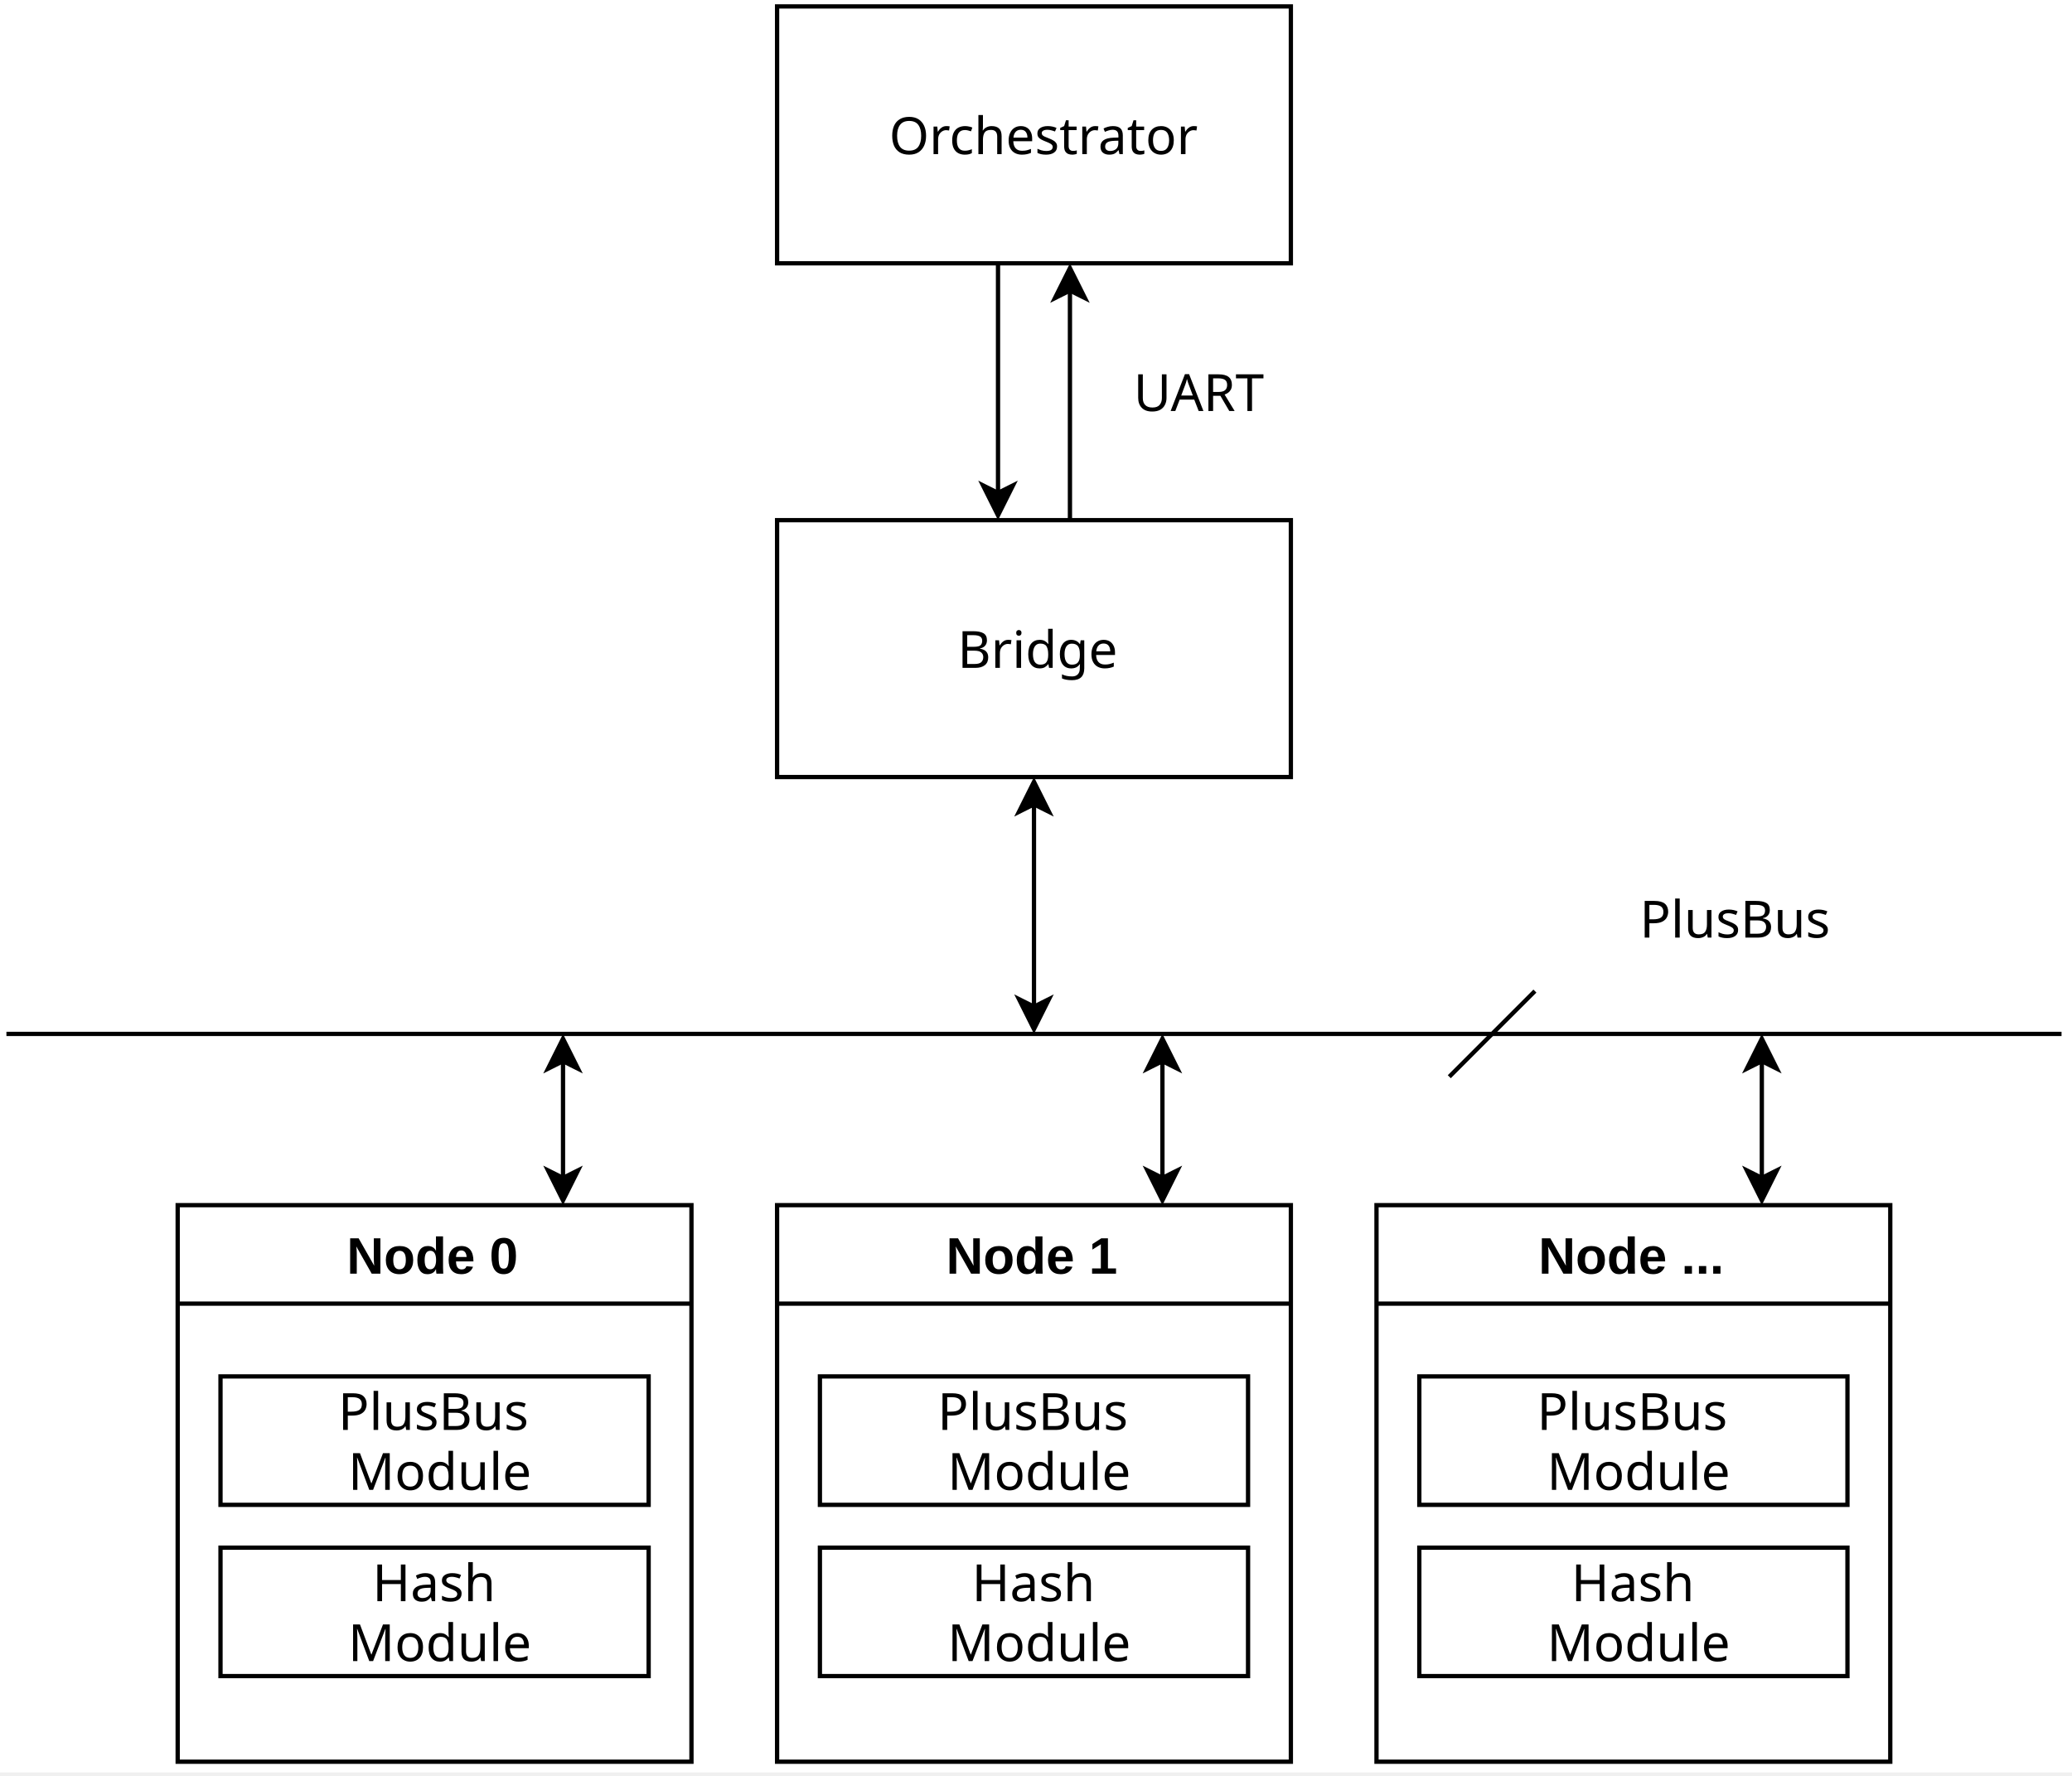
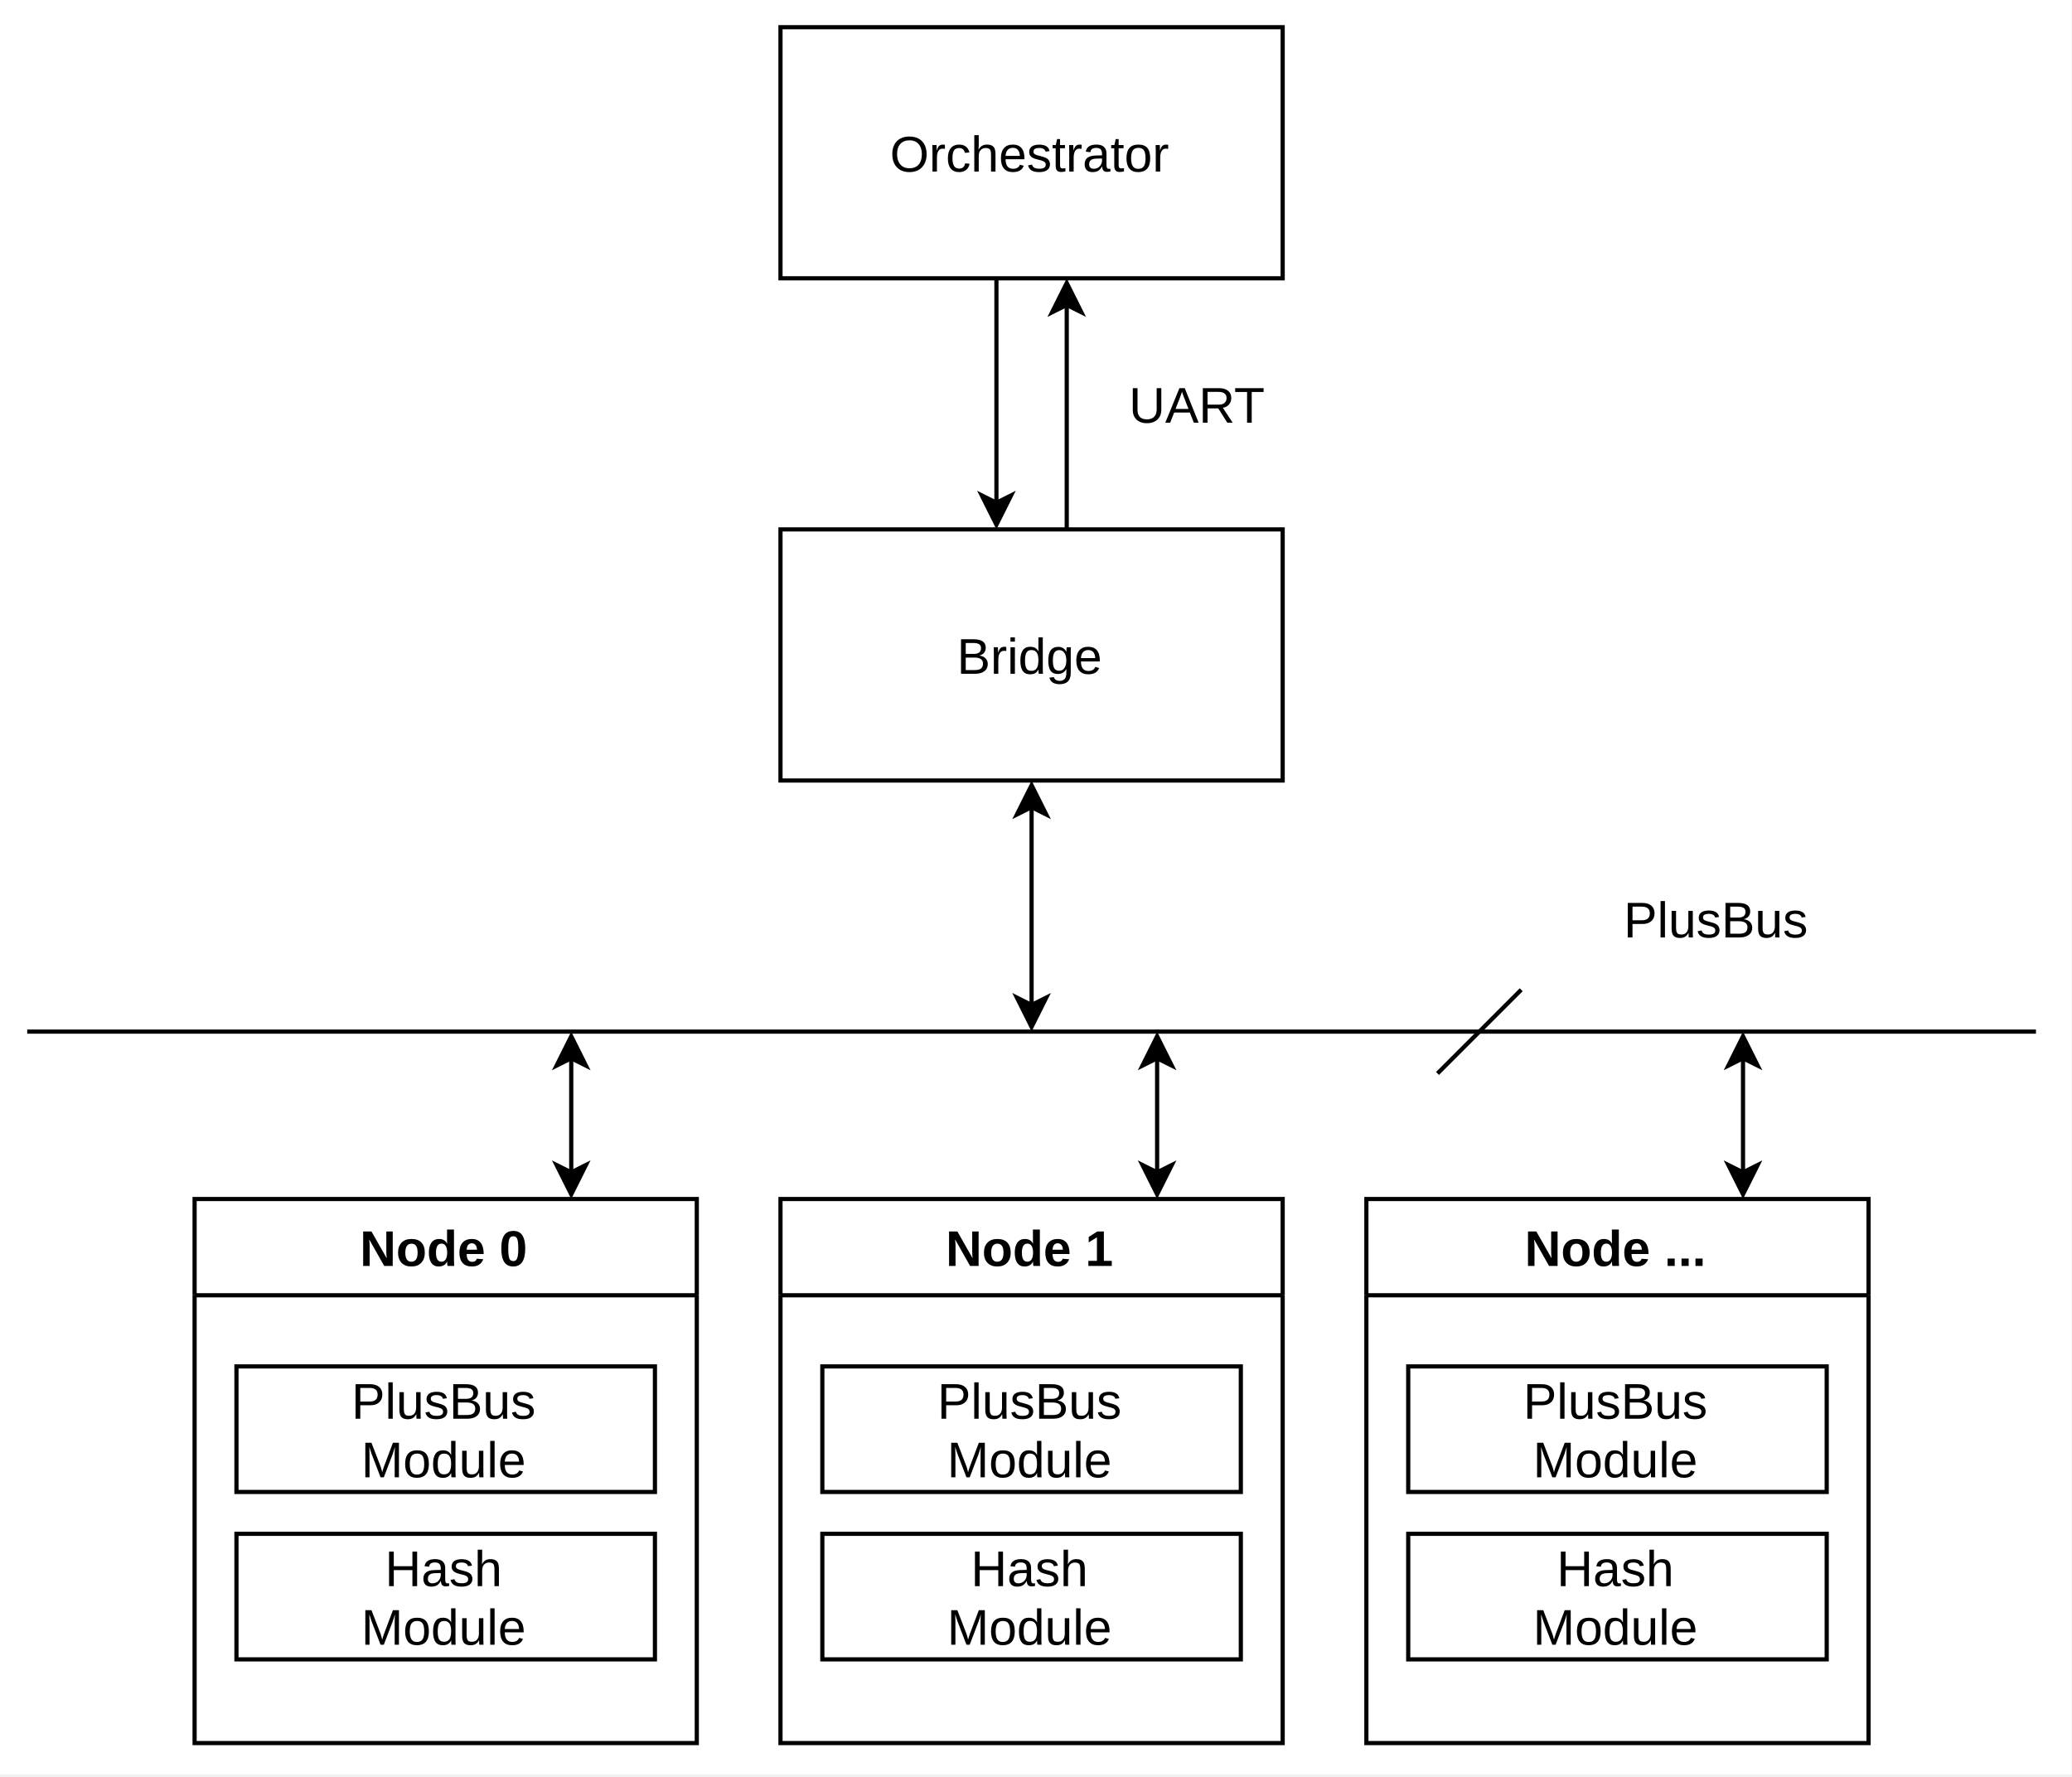
- <svg xmlns="http://www.w3.org/2000/svg" version="1.1" id="svg2" width="465.28" height="398.72" viewBox="0 0 465.28 398.72">
+ <svg xmlns="http://www.w3.org/2000/svg" version="1.1" id="svg2" width="469.44" height="402.56" viewBox="0 0 469.44 402.56">
  <defs id="defs6">
    <clipPath clipPathUnits="userSpaceOnUse" id="clipPath16">
-       <path d="M 0,0 H 1454.167 V 1243.853 H 0 Z" clip-rule="evenodd" id="path14" />
+       <path d="M 0,0 H 1466.667 V 1256.296 H 0 Z" clip-rule="evenodd" id="path14" />
    </clipPath>
    <clipPath clipPathUnits="userSpaceOnUse" id="clipPath28">
-       <path d="M 0,0 H 1454.167 V 1240.849 H 0 Z" clip-rule="evenodd" id="path26" />
+       <path d="M 0,0 H 1466.667 V 1256.296 H 0 Z" clip-rule="evenodd" id="path26" />
    </clipPath>
  </defs>
-   <g id="g8" transform="matrix(0.32,0,0,0.32,0,6.634667e-6)">
+   <g id="g8" transform="matrix(0.32,0,0,0.32,0,6.730666e-6)">
    <g id="g10">
      <g id="g12" clip-path="url(#clipPath16)">
-         <g id="g18" transform="scale(3.004476)">
-           <path d="M 0,0 H 484 V 414 H 0 Z" style="fill:#ffffff;fill-opacity:1;fill-rule:nonzero;stroke:none" id="path20" />
+         <g id="g18" transform="scale(2.962963)">
+           <path d="M 0,0 H 495 V 424 H 0 Z" style="fill:#ffffff;fill-opacity:1;fill-rule:nonzero;stroke:none" id="path20" />
        </g>
      </g>
    </g>
    <g id="g22">
      <g id="g24" clip-path="url(#clipPath28)">
-         <g id="g30" transform="matrix(3.004476,0,0,3.004476,1.502238,1.502238)">
-           <path d="M 181,1 H 301 V 61 H 181 Z" style="fill:#ffffff;fill-opacity:1;fill-rule:nonzero;stroke:none" id="path32" />
-           <path d="M 181,1 H 301 V 61 H 181 Z" style="fill:none;stroke:#000000;stroke-width:1;stroke-linecap:butt;stroke-linejoin:miter;stroke-miterlimit:10;stroke-dasharray:none;stroke-opacity:1" id="path34" />
+         <g id="g30" transform="matrix(2.962963,0,0,2.962963,1.481481,1.481481)">
+           <path d="M 186,6 H 306 V 66 H 186 Z" style="fill:#ffffff;fill-opacity:1;fill-rule:nonzero;stroke:none" id="path32" />
+           <path d="M 186,6 H 306 V 66 H 186 Z" style="fill:none;stroke:#000000;stroke-width:1;stroke-linecap:butt;stroke-linejoin:miter;stroke-miterlimit:10;stroke-dasharray:none;stroke-opacity:1" id="path34" />
        </g>
-         <g id="g36" transform="scale(3.004476)">
-           <text xml:space="preserve" transform="translate(207.6562,36)" style="font-variant:normal;font-weight:normal;font-size:12px;font-family:ArialMT;-inkscape-font-specification:ArialMT;writing-mode:lr-tb;fill:#000000;fill-opacity:1;fill-rule:nonzero;stroke:none" id="text40">
+         <g id="g36" transform="scale(2.962963)">
+           <text xml:space="preserve" transform="translate(212.6562,41)" style="font-variant:normal;font-weight:normal;font-size:12px;font-family:'Liberation Sans';-inkscape-font-specification:LiberationSans;writing-mode:lr-tb;fill:#000000;fill-opacity:1;fill-rule:nonzero;stroke:none" id="text40">
            <tspan x="0 9.334 13.33 19.33 26.004 32.678 38.678 42.012 46.008 52.682 56.016 62.689" y="0" id="tspan38">Orchestrator</tspan>
          </text>
        </g>
-         <g id="g42" transform="matrix(3.004476,0,0,3.004476,1.502238,1.502238)">
-           <path d="m 181,121 h 120 v 60 H 181 Z" style="fill:#ffffff;fill-opacity:1;fill-rule:nonzero;stroke:none" id="path44" />
-           <path d="m 181,121 h 120 v 60 H 181 Z" style="fill:none;stroke:#000000;stroke-width:1;stroke-linecap:butt;stroke-linejoin:miter;stroke-miterlimit:10;stroke-dasharray:none;stroke-opacity:1" id="path46" />
+         <g id="g42" transform="matrix(2.962963,0,0,2.962963,1.481481,1.481481)">
+           <path d="m 186,126 h 120 v 60 H 186 Z" style="fill:#ffffff;fill-opacity:1;fill-rule:nonzero;stroke:none" id="path44" />
+           <path d="m 186,126 h 120 v 60 H 186 Z" style="fill:none;stroke:#000000;stroke-width:1;stroke-linecap:butt;stroke-linejoin:miter;stroke-miterlimit:10;stroke-dasharray:none;stroke-opacity:1" id="path46" />
        </g>
-         <g id="g48" transform="scale(3.004476)">
-           <text xml:space="preserve" transform="translate(223.6562,156)" style="font-variant:normal;font-weight:normal;font-size:12px;font-family:ArialMT;-inkscape-font-specification:ArialMT;writing-mode:lr-tb;fill:#000000;fill-opacity:1;fill-rule:nonzero;stroke:none" id="text52">
+         <g id="g48" transform="scale(2.962963)">
+           <text xml:space="preserve" transform="translate(228.6562,161)" style="font-variant:normal;font-weight:normal;font-size:12px;font-family:'Liberation Sans';-inkscape-font-specification:LiberationSans;writing-mode:lr-tb;fill:#000000;fill-opacity:1;fill-rule:nonzero;stroke:none" id="text52">
            <tspan x="0 8.004 12 14.666 21.34 28.014" y="0" id="tspan50">Bridge</tspan>
          </text>
        </g>
-         <g id="g54" transform="matrix(3.004476,0,0,3.004476,1.502238,1.502238)">
-           <path d="m 232.6,61 v 53.63" style="fill:none;stroke:#000000;stroke-width:1;stroke-linecap:butt;stroke-linejoin:miter;stroke-miterlimit:10;stroke-dasharray:none;stroke-opacity:1" id="path56" />
-           <path d="m 232.6,119.88 -3.5,-7 3.5,1.75 3.5,-1.75 z" style="fill:#000000;fill-opacity:1;fill-rule:nonzero;stroke:none" id="path58" />
-           <path d="m 232.6,119.88 -3.5,-7 3.5,1.75 3.5,-1.75 z" style="fill:none;stroke:#000000;stroke-width:1;stroke-linecap:butt;stroke-linejoin:miter;stroke-miterlimit:10;stroke-dasharray:none;stroke-opacity:1" id="path60" />
-           <path d="M 249.4,121 V 67.37" style="fill:none;stroke:#000000;stroke-width:1;stroke-linecap:butt;stroke-linejoin:miter;stroke-miterlimit:10;stroke-dasharray:none;stroke-opacity:1" id="path62" />
-           <path d="m 249.4,62.12 3.5,7 -3.5,-1.75 -3.5,1.75 z" style="fill:#000000;fill-opacity:1;fill-rule:nonzero;stroke:none" id="path64" />
-           <path d="m 249.4,62.12 3.5,7 -3.5,-1.75 -3.5,1.75 z" style="fill:none;stroke:#000000;stroke-width:1;stroke-linecap:butt;stroke-linejoin:miter;stroke-miterlimit:10;stroke-dasharray:none;stroke-opacity:1" id="path66" />
+         <g id="g54" transform="matrix(2.962963,0,0,2.962963,1.481481,1.481481)">
+           <path d="m 237.6,66 v 53.63" style="fill:none;stroke:#000000;stroke-width:1;stroke-linecap:butt;stroke-linejoin:miter;stroke-miterlimit:10;stroke-dasharray:none;stroke-opacity:1" id="path56" />
+           <path d="m 237.6,124.88 -3.5,-7 3.5,1.75 3.5,-1.75 z" style="fill:#000000;fill-opacity:1;fill-rule:nonzero;stroke:none" id="path58" />
+           <path d="m 237.6,124.88 -3.5,-7 3.5,1.75 3.5,-1.75 z" style="fill:none;stroke:#000000;stroke-width:1;stroke-linecap:butt;stroke-linejoin:miter;stroke-miterlimit:10;stroke-dasharray:none;stroke-opacity:1" id="path60" />
+           <path d="M 254.4,126 V 72.37" style="fill:none;stroke:#000000;stroke-width:1;stroke-linecap:butt;stroke-linejoin:miter;stroke-miterlimit:10;stroke-dasharray:none;stroke-opacity:1" id="path62" />
+           <path d="m 254.4,67.12 3.5,7 -3.5,-1.75 -3.5,1.75 z" style="fill:#000000;fill-opacity:1;fill-rule:nonzero;stroke:none" id="path64" />
+           <path d="m 254.4,67.12 3.5,7 -3.5,-1.75 -3.5,1.75 z" style="fill:none;stroke:#000000;stroke-width:1;stroke-linecap:butt;stroke-linejoin:miter;stroke-miterlimit:10;stroke-dasharray:none;stroke-opacity:1" id="path66" />
        </g>
-         <g id="g68" transform="scale(3.004476)">
-           <text xml:space="preserve" transform="translate(264.7656,96)" style="font-variant:normal;font-weight:normal;font-size:12px;font-family:ArialMT;-inkscape-font-specification:ArialMT;writing-mode:lr-tb;fill:#000000;fill-opacity:1;fill-rule:nonzero;stroke:none" id="text72">
+         <g id="g68" transform="scale(2.962963)">
+           <text xml:space="preserve" transform="translate(269.7656,101)" style="font-variant:normal;font-weight:normal;font-size:12px;font-family:'Liberation Sans';-inkscape-font-specification:LiberationSans;writing-mode:lr-tb;fill:#000000;fill-opacity:1;fill-rule:nonzero;stroke:none" id="text72">
            <tspan x="0 8.666 16.67 25.119" y="0" id="tspan70">UART</tspan>
          </text>
        </g>
-         <g id="g74" transform="matrix(3.004476,0,0,3.004476,1.502238,1.502238)">
-           <path d="M 1,241 H 481" style="fill:none;stroke:#000000;stroke-width:1;stroke-linecap:butt;stroke-linejoin:miter;stroke-miterlimit:10;stroke-dasharray:none;stroke-opacity:1" id="path76" />
-           <path d="M 241,234.63 V 187.37" style="fill:none;stroke:#000000;stroke-width:1;stroke-linecap:butt;stroke-linejoin:miter;stroke-miterlimit:10;stroke-dasharray:none;stroke-opacity:1" id="path78" />
-           <path d="m 241,239.88 -3.5,-7 3.5,1.75 3.5,-1.75 z" style="fill:#000000;fill-opacity:1;fill-rule:nonzero;stroke:none" id="path80" />
-           <path d="m 241,239.88 -3.5,-7 3.5,1.75 3.5,-1.75 z" style="fill:none;stroke:#000000;stroke-width:1;stroke-linecap:butt;stroke-linejoin:miter;stroke-miterlimit:10;stroke-dasharray:none;stroke-opacity:1" id="path82" />
-           <path d="m 241,182.12 3.5,7 -3.5,-1.75 -3.5,1.75 z" style="fill:#000000;fill-opacity:1;fill-rule:nonzero;stroke:none" id="path84" />
-           <path d="m 241,182.12 3.5,7 -3.5,-1.75 -3.5,1.75 z" style="fill:none;stroke:#000000;stroke-width:1;stroke-linecap:butt;stroke-linejoin:miter;stroke-miterlimit:10;stroke-dasharray:none;stroke-opacity:1" id="path86" />
+         <g id="g74" transform="matrix(2.962963,0,0,2.962963,1.481481,1.481481)">
+           <path d="M 6,246 H 486" style="fill:none;stroke:#000000;stroke-width:1;stroke-linecap:butt;stroke-linejoin:miter;stroke-miterlimit:10;stroke-dasharray:none;stroke-opacity:1" id="path76" />
+           <path d="M 246,239.63 V 192.37" style="fill:none;stroke:#000000;stroke-width:1;stroke-linecap:butt;stroke-linejoin:miter;stroke-miterlimit:10;stroke-dasharray:none;stroke-opacity:1" id="path78" />
+           <path d="m 246,244.88 -3.5,-7 3.5,1.75 3.5,-1.75 z" style="fill:#000000;fill-opacity:1;fill-rule:nonzero;stroke:none" id="path80" />
+           <path d="m 246,244.88 -3.5,-7 3.5,1.75 3.5,-1.75 z" style="fill:none;stroke:#000000;stroke-width:1;stroke-linecap:butt;stroke-linejoin:miter;stroke-miterlimit:10;stroke-dasharray:none;stroke-opacity:1" id="path82" />
+           <path d="m 246,187.12 3.5,7 -3.5,-1.75 -3.5,1.75 z" style="fill:#000000;fill-opacity:1;fill-rule:nonzero;stroke:none" id="path84" />
+           <path d="m 246,187.12 3.5,7 -3.5,-1.75 -3.5,1.75 z" style="fill:none;stroke:#000000;stroke-width:1;stroke-linecap:butt;stroke-linejoin:miter;stroke-miterlimit:10;stroke-dasharray:none;stroke-opacity:1" id="path86" />
        </g>
-         <g id="g88" transform="scale(3.004476)">
-           <text xml:space="preserve" transform="translate(382.9844,219)" style="font-variant:normal;font-weight:normal;font-size:12px;font-family:ArialMT;-inkscape-font-specification:ArialMT;writing-mode:lr-tb;fill:#000000;fill-opacity:1;fill-rule:nonzero;stroke:none" id="text92">
+         <g id="g88" transform="scale(2.962963)">
+           <text xml:space="preserve" transform="translate(387.9844,224)" style="font-variant:normal;font-weight:normal;font-size:12px;font-family:'Liberation Sans';-inkscape-font-specification:LiberationSans;writing-mode:lr-tb;fill:#000000;fill-opacity:1;fill-rule:nonzero;stroke:none" id="text92">
            <tspan x="0 8.004 10.67 17.344 23.344 31.348 38.021" y="0" id="tspan90">PlusBus</tspan>
          </text>
        </g>
-         <g id="g94" transform="matrix(3.004476,0,0,3.004476,1.502238,1.502238)">
-           <path d="m 338,251 20,-20" style="fill:none;stroke:#000000;stroke-width:1;stroke-linecap:butt;stroke-linejoin:miter;stroke-miterlimit:10;stroke-dasharray:none;stroke-opacity:1" id="path96" />
-           <path d="m 41,304 v -23 h 120 v 23" style="fill:#ffffff;fill-opacity:1;fill-rule:nonzero;stroke:none" id="path98" />
-           <path d="m 41,304 v -23 h 120 v 23" style="fill:none;stroke:#000000;stroke-width:1;stroke-linecap:butt;stroke-linejoin:miter;stroke-miterlimit:10;stroke-dasharray:none;stroke-opacity:1" id="path100" />
-           <path d="M 41,304 V 411 H 161 V 304" style="fill:none;stroke:#000000;stroke-width:1;stroke-linecap:butt;stroke-linejoin:miter;stroke-miterlimit:10;stroke-dasharray:none;stroke-opacity:1" id="path102" />
-           <path d="M 41,304 H 161" style="fill:none;stroke:#000000;stroke-width:1;stroke-linecap:butt;stroke-linejoin:miter;stroke-miterlimit:10;stroke-dasharray:none;stroke-opacity:1" id="path104" />
+         <g id="g94" transform="matrix(2.962963,0,0,2.962963,1.481481,1.481481)">
+           <path d="m 343,256 20,-20" style="fill:none;stroke:#000000;stroke-width:1;stroke-linecap:butt;stroke-linejoin:miter;stroke-miterlimit:10;stroke-dasharray:none;stroke-opacity:1" id="path96" />
+           <path d="m 46,309 v -23 h 120 v 23" style="fill:#ffffff;fill-opacity:1;fill-rule:nonzero;stroke:none" id="path98" />
+           <path d="m 46,309 v -23 h 120 v 23" style="fill:none;stroke:#000000;stroke-width:1;stroke-linecap:butt;stroke-linejoin:miter;stroke-miterlimit:10;stroke-dasharray:none;stroke-opacity:1" id="path100" />
+           <path d="M 46,309 V 416 H 166 V 309" style="fill:none;stroke:#000000;stroke-width:1;stroke-linecap:butt;stroke-linejoin:miter;stroke-miterlimit:10;stroke-dasharray:none;stroke-opacity:1" id="path102" />
+           <path d="M 46,309 H 166" style="fill:none;stroke:#000000;stroke-width:1;stroke-linecap:butt;stroke-linejoin:miter;stroke-miterlimit:10;stroke-dasharray:none;stroke-opacity:1" id="path104" />
        </g>
-         <g id="g106" transform="scale(3.004476)">
-           <text xml:space="preserve" transform="translate(80.98438,297.5)" style="font-variant:normal;font-weight:bold;font-size:12px;font-family:Arial;-inkscape-font-specification:Arial-BoldMT;writing-mode:lr-tb;fill:#000000;fill-opacity:1;fill-rule:nonzero;stroke:none" id="text110">
+         <g id="g106" transform="scale(2.962963)">
+           <text xml:space="preserve" transform="translate(85.98438,302.5)" style="font-variant:normal;font-weight:bold;font-size:12px;font-family:'Liberation Sans';-inkscape-font-specification:LiberationSans-Bold;writing-mode:lr-tb;fill:#000000;fill-opacity:1;fill-rule:nonzero;stroke:none" id="text110">
            <tspan x="0 8.666 15.996 23.326 30 33.334" y="0" id="tspan108">Node 0</tspan>
          </text>
        </g>
-         <g id="g112" transform="matrix(3.004476,0,0,3.004476,1.502238,1.502238)">
-           <path d="m 51,321 h 100 v 30 H 51 Z" style="fill:#ffffff;fill-opacity:1;fill-rule:nonzero;stroke:none" id="path114" />
-           <path d="m 51,321 h 100 v 30 H 51 Z" style="fill:none;stroke:#000000;stroke-width:1;stroke-linecap:butt;stroke-linejoin:miter;stroke-miterlimit:10;stroke-dasharray:none;stroke-opacity:1" id="path116" />
+         <g id="g112" transform="matrix(2.962963,0,0,2.962963,1.481481,1.481481)">
+           <path d="m 56,326 h 100 v 30 H 56 Z" style="fill:#ffffff;fill-opacity:1;fill-rule:nonzero;stroke:none" id="path114" />
+           <path d="m 56,326 h 100 v 30 H 56 Z" style="fill:none;stroke:#000000;stroke-width:1;stroke-linecap:butt;stroke-linejoin:miter;stroke-miterlimit:10;stroke-dasharray:none;stroke-opacity:1" id="path116" />
        </g>
-         <g id="g118" transform="scale(3.004476)">
-           <text xml:space="preserve" transform="translate(78.98438,334)" style="font-variant:normal;font-weight:normal;font-size:12px;font-family:ArialMT;-inkscape-font-specification:ArialMT;writing-mode:lr-tb;fill:#000000;fill-opacity:1;fill-rule:nonzero;stroke:none" id="text122">
+         <g id="g118" transform="scale(2.962963)">
+           <text xml:space="preserve" transform="translate(83.98438,339)" style="font-variant:normal;font-weight:normal;font-size:12px;font-family:'Liberation Sans';-inkscape-font-specification:LiberationSans;writing-mode:lr-tb;fill:#000000;fill-opacity:1;fill-rule:nonzero;stroke:none" id="text122">
            <tspan x="0 8.004 10.67 17.344 23.344 31.348 38.021" y="0" id="tspan120">PlusBus</tspan>
          </text>
-           <text xml:space="preserve" transform="translate(81.3125,348)" style="font-variant:normal;font-weight:normal;font-size:12px;font-family:ArialMT;-inkscape-font-specification:ArialMT;writing-mode:lr-tb;fill:#000000;fill-opacity:1;fill-rule:nonzero;stroke:none" id="text126">
+           <text xml:space="preserve" transform="translate(86.3125,353)" style="font-variant:normal;font-weight:normal;font-size:12px;font-family:'Liberation Sans';-inkscape-font-specification:LiberationSans;writing-mode:lr-tb;fill:#000000;fill-opacity:1;fill-rule:nonzero;stroke:none" id="text126">
            <tspan x="0 9.996 16.67 23.344 30.018 32.684" y="0" id="tspan124">Module</tspan>
          </text>
        </g>
-         <g id="g128" transform="matrix(3.004476,0,0,3.004476,1.502238,1.502238)">
-           <path d="m 51,361 h 100 v 30 H 51 Z" style="fill:#ffffff;fill-opacity:1;fill-rule:nonzero;stroke:none" id="path130" />
-           <path d="m 51,361 h 100 v 30 H 51 Z" style="fill:none;stroke:#000000;stroke-width:1;stroke-linecap:butt;stroke-linejoin:miter;stroke-miterlimit:10;stroke-dasharray:none;stroke-opacity:1" id="path132" />
+         <g id="g128" transform="matrix(2.962963,0,0,2.962963,1.481481,1.481481)">
+           <path d="m 56,366 h 100 v 30 H 56 Z" style="fill:#ffffff;fill-opacity:1;fill-rule:nonzero;stroke:none" id="path130" />
+           <path d="m 56,366 h 100 v 30 H 56 Z" style="fill:none;stroke:#000000;stroke-width:1;stroke-linecap:butt;stroke-linejoin:miter;stroke-miterlimit:10;stroke-dasharray:none;stroke-opacity:1" id="path132" />
        </g>
-         <g id="g134" transform="scale(3.004476)">
-           <text xml:space="preserve" transform="translate(86.98438,374)" style="font-variant:normal;font-weight:normal;font-size:12px;font-family:ArialMT;-inkscape-font-specification:ArialMT;writing-mode:lr-tb;fill:#000000;fill-opacity:1;fill-rule:nonzero;stroke:none" id="text138">
+         <g id="g134" transform="scale(2.962963)">
+           <text xml:space="preserve" transform="translate(91.98438,379)" style="font-variant:normal;font-weight:normal;font-size:12px;font-family:'Liberation Sans';-inkscape-font-specification:LiberationSans;writing-mode:lr-tb;fill:#000000;fill-opacity:1;fill-rule:nonzero;stroke:none" id="text138">
            <tspan x="0 8.666 15.34 21.34" y="0" id="tspan136">Hash</tspan>
          </text>
-           <text xml:space="preserve" transform="translate(81.3125,388)" style="font-variant:normal;font-weight:normal;font-size:12px;font-family:ArialMT;-inkscape-font-specification:ArialMT;writing-mode:lr-tb;fill:#000000;fill-opacity:1;fill-rule:nonzero;stroke:none" id="text142">
+           <text xml:space="preserve" transform="translate(86.3125,393)" style="font-variant:normal;font-weight:normal;font-size:12px;font-family:'Liberation Sans';-inkscape-font-specification:LiberationSans;writing-mode:lr-tb;fill:#000000;fill-opacity:1;fill-rule:nonzero;stroke:none" id="text142">
            <tspan x="0 9.996 16.67 23.344 30.018 32.684" y="0" id="tspan140">Module</tspan>
          </text>
        </g>
-         <g id="g144" transform="matrix(3.004476,0,0,3.004476,1.502238,1.502238)">
-           <path d="M 131,274.63 V 247.37" style="fill:none;stroke:#000000;stroke-width:1;stroke-linecap:butt;stroke-linejoin:miter;stroke-miterlimit:10;stroke-dasharray:none;stroke-opacity:1" id="path146" />
-           <path d="m 131,279.88 -3.5,-7 3.5,1.75 3.5,-1.75 z" style="fill:#000000;fill-opacity:1;fill-rule:nonzero;stroke:none" id="path148" />
-           <path d="m 131,279.88 -3.5,-7 3.5,1.75 3.5,-1.75 z" style="fill:none;stroke:#000000;stroke-width:1;stroke-linecap:butt;stroke-linejoin:miter;stroke-miterlimit:10;stroke-dasharray:none;stroke-opacity:1" id="path150" />
-           <path d="m 131,242.12 3.5,7 -3.5,-1.75 -3.5,1.75 z" style="fill:#000000;fill-opacity:1;fill-rule:nonzero;stroke:none" id="path152" />
-           <path d="m 131,242.12 3.5,7 -3.5,-1.75 -3.5,1.75 z" style="fill:none;stroke:#000000;stroke-width:1;stroke-linecap:butt;stroke-linejoin:miter;stroke-miterlimit:10;stroke-dasharray:none;stroke-opacity:1" id="path154" />
-           <path d="m 181,304 v -23 h 120 v 23" style="fill:#ffffff;fill-opacity:1;fill-rule:nonzero;stroke:none" id="path156" />
-           <path d="m 181,304 v -23 h 120 v 23" style="fill:none;stroke:#000000;stroke-width:1;stroke-linecap:butt;stroke-linejoin:miter;stroke-miterlimit:10;stroke-dasharray:none;stroke-opacity:1" id="path158" />
-           <path d="M 181,304 V 411 H 301 V 304" style="fill:none;stroke:#000000;stroke-width:1;stroke-linecap:butt;stroke-linejoin:miter;stroke-miterlimit:10;stroke-dasharray:none;stroke-opacity:1" id="path160" />
-           <path d="M 181,304 H 301" style="fill:none;stroke:#000000;stroke-width:1;stroke-linecap:butt;stroke-linejoin:miter;stroke-miterlimit:10;stroke-dasharray:none;stroke-opacity:1" id="path162" />
+         <g id="g144" transform="matrix(2.962963,0,0,2.962963,1.481481,1.481481)">
+           <path d="M 136,279.63 V 252.37" style="fill:none;stroke:#000000;stroke-width:1;stroke-linecap:butt;stroke-linejoin:miter;stroke-miterlimit:10;stroke-dasharray:none;stroke-opacity:1" id="path146" />
+           <path d="m 136,284.88 -3.5,-7 3.5,1.75 3.5,-1.75 z" style="fill:#000000;fill-opacity:1;fill-rule:nonzero;stroke:none" id="path148" />
+           <path d="m 136,284.88 -3.5,-7 3.5,1.75 3.5,-1.75 z" style="fill:none;stroke:#000000;stroke-width:1;stroke-linecap:butt;stroke-linejoin:miter;stroke-miterlimit:10;stroke-dasharray:none;stroke-opacity:1" id="path150" />
+           <path d="m 136,247.12 3.5,7 -3.5,-1.75 -3.5,1.75 z" style="fill:#000000;fill-opacity:1;fill-rule:nonzero;stroke:none" id="path152" />
+           <path d="m 136,247.12 3.5,7 -3.5,-1.75 -3.5,1.75 z" style="fill:none;stroke:#000000;stroke-width:1;stroke-linecap:butt;stroke-linejoin:miter;stroke-miterlimit:10;stroke-dasharray:none;stroke-opacity:1" id="path154" />
+           <path d="m 186,309 v -23 h 120 v 23" style="fill:#ffffff;fill-opacity:1;fill-rule:nonzero;stroke:none" id="path156" />
+           <path d="m 186,309 v -23 h 120 v 23" style="fill:none;stroke:#000000;stroke-width:1;stroke-linecap:butt;stroke-linejoin:miter;stroke-miterlimit:10;stroke-dasharray:none;stroke-opacity:1" id="path158" />
+           <path d="M 186,309 V 416 H 306 V 309" style="fill:none;stroke:#000000;stroke-width:1;stroke-linecap:butt;stroke-linejoin:miter;stroke-miterlimit:10;stroke-dasharray:none;stroke-opacity:1" id="path160" />
+           <path d="M 186,309 H 306" style="fill:none;stroke:#000000;stroke-width:1;stroke-linecap:butt;stroke-linejoin:miter;stroke-miterlimit:10;stroke-dasharray:none;stroke-opacity:1" id="path162" />
        </g>
-         <g id="g164" transform="scale(3.004476)">
-           <text xml:space="preserve" transform="translate(220.9844,297.5)" style="font-variant:normal;font-weight:bold;font-size:12px;font-family:Arial;-inkscape-font-specification:Arial-BoldMT;writing-mode:lr-tb;fill:#000000;fill-opacity:1;fill-rule:nonzero;stroke:none" id="text168">
+         <g id="g164" transform="scale(2.962963)">
+           <text xml:space="preserve" transform="translate(225.9844,302.5)" style="font-variant:normal;font-weight:bold;font-size:12px;font-family:'Liberation Sans';-inkscape-font-specification:LiberationSans-Bold;writing-mode:lr-tb;fill:#000000;fill-opacity:1;fill-rule:nonzero;stroke:none" id="text168">
            <tspan x="0 8.666 15.996 23.326 30 33.334" y="0" id="tspan166">Node 1</tspan>
          </text>
        </g>
-         <g id="g170" transform="matrix(3.004476,0,0,3.004476,1.502238,1.502238)">
-           <path d="m 191,321 h 100 v 30 H 191 Z" style="fill:#ffffff;fill-opacity:1;fill-rule:nonzero;stroke:none" id="path172" />
-           <path d="m 191,321 h 100 v 30 H 191 Z" style="fill:none;stroke:#000000;stroke-width:1;stroke-linecap:butt;stroke-linejoin:miter;stroke-miterlimit:10;stroke-dasharray:none;stroke-opacity:1" id="path174" />
+         <g id="g170" transform="matrix(2.962963,0,0,2.962963,1.481481,1.481481)">
+           <path d="m 196,326 h 100 v 30 H 196 Z" style="fill:#ffffff;fill-opacity:1;fill-rule:nonzero;stroke:none" id="path172" />
+           <path d="m 196,326 h 100 v 30 H 196 Z" style="fill:none;stroke:#000000;stroke-width:1;stroke-linecap:butt;stroke-linejoin:miter;stroke-miterlimit:10;stroke-dasharray:none;stroke-opacity:1" id="path174" />
        </g>
-         <g id="g176" transform="scale(3.004476)">
-           <text xml:space="preserve" transform="translate(218.9844,334)" style="font-variant:normal;font-weight:normal;font-size:12px;font-family:ArialMT;-inkscape-font-specification:ArialMT;writing-mode:lr-tb;fill:#000000;fill-opacity:1;fill-rule:nonzero;stroke:none" id="text180">
+         <g id="g176" transform="scale(2.962963)">
+           <text xml:space="preserve" transform="translate(223.9844,339)" style="font-variant:normal;font-weight:normal;font-size:12px;font-family:'Liberation Sans';-inkscape-font-specification:LiberationSans;writing-mode:lr-tb;fill:#000000;fill-opacity:1;fill-rule:nonzero;stroke:none" id="text180">
            <tspan x="0 8.004 10.67 17.344 23.344 31.348 38.021" y="0" id="tspan178">PlusBus</tspan>
          </text>
-           <text xml:space="preserve" transform="translate(221.3125,348)" style="font-variant:normal;font-weight:normal;font-size:12px;font-family:ArialMT;-inkscape-font-specification:ArialMT;writing-mode:lr-tb;fill:#000000;fill-opacity:1;fill-rule:nonzero;stroke:none" id="text184">
+           <text xml:space="preserve" transform="translate(226.3125,353)" style="font-variant:normal;font-weight:normal;font-size:12px;font-family:'Liberation Sans';-inkscape-font-specification:LiberationSans;writing-mode:lr-tb;fill:#000000;fill-opacity:1;fill-rule:nonzero;stroke:none" id="text184">
            <tspan x="0 9.996 16.67 23.344 30.018 32.684" y="0" id="tspan182">Module</tspan>
          </text>
        </g>
-         <g id="g186" transform="matrix(3.004476,0,0,3.004476,1.502238,1.502238)">
-           <path d="m 191,361 h 100 v 30 H 191 Z" style="fill:#ffffff;fill-opacity:1;fill-rule:nonzero;stroke:none" id="path188" />
-           <path d="m 191,361 h 100 v 30 H 191 Z" style="fill:none;stroke:#000000;stroke-width:1;stroke-linecap:butt;stroke-linejoin:miter;stroke-miterlimit:10;stroke-dasharray:none;stroke-opacity:1" id="path190" />
+         <g id="g186" transform="matrix(2.962963,0,0,2.962963,1.481481,1.481481)">
+           <path d="m 196,366 h 100 v 30 H 196 Z" style="fill:#ffffff;fill-opacity:1;fill-rule:nonzero;stroke:none" id="path188" />
+           <path d="m 196,366 h 100 v 30 H 196 Z" style="fill:none;stroke:#000000;stroke-width:1;stroke-linecap:butt;stroke-linejoin:miter;stroke-miterlimit:10;stroke-dasharray:none;stroke-opacity:1" id="path190" />
        </g>
-         <g id="g192" transform="scale(3.004476)">
-           <text xml:space="preserve" transform="translate(226.9844,374)" style="font-variant:normal;font-weight:normal;font-size:12px;font-family:ArialMT;-inkscape-font-specification:ArialMT;writing-mode:lr-tb;fill:#000000;fill-opacity:1;fill-rule:nonzero;stroke:none" id="text196">
+         <g id="g192" transform="scale(2.962963)">
+           <text xml:space="preserve" transform="translate(231.9844,379)" style="font-variant:normal;font-weight:normal;font-size:12px;font-family:'Liberation Sans';-inkscape-font-specification:LiberationSans;writing-mode:lr-tb;fill:#000000;fill-opacity:1;fill-rule:nonzero;stroke:none" id="text196">
            <tspan x="0 8.666 15.34 21.34" y="0" id="tspan194">Hash</tspan>
          </text>
-           <text xml:space="preserve" transform="translate(221.3125,388)" style="font-variant:normal;font-weight:normal;font-size:12px;font-family:ArialMT;-inkscape-font-specification:ArialMT;writing-mode:lr-tb;fill:#000000;fill-opacity:1;fill-rule:nonzero;stroke:none" id="text200">
+           <text xml:space="preserve" transform="translate(226.3125,393)" style="font-variant:normal;font-weight:normal;font-size:12px;font-family:'Liberation Sans';-inkscape-font-specification:LiberationSans;writing-mode:lr-tb;fill:#000000;fill-opacity:1;fill-rule:nonzero;stroke:none" id="text200">
            <tspan x="0 9.996 16.67 23.344 30.018 32.684" y="0" id="tspan198">Module</tspan>
          </text>
        </g>
-         <g id="g202" transform="matrix(3.004476,0,0,3.004476,1.502238,1.502238)">
-           <path d="M 271,274.63 V 247.37" style="fill:none;stroke:#000000;stroke-width:1;stroke-linecap:butt;stroke-linejoin:miter;stroke-miterlimit:10;stroke-dasharray:none;stroke-opacity:1" id="path204" />
-           <path d="m 271,279.88 -3.5,-7 3.5,1.75 3.5,-1.75 z" style="fill:#000000;fill-opacity:1;fill-rule:nonzero;stroke:none" id="path206" />
-           <path d="m 271,279.88 -3.5,-7 3.5,1.75 3.5,-1.75 z" style="fill:none;stroke:#000000;stroke-width:1;stroke-linecap:butt;stroke-linejoin:miter;stroke-miterlimit:10;stroke-dasharray:none;stroke-opacity:1" id="path208" />
-           <path d="m 271,242.12 3.5,7 -3.5,-1.75 -3.5,1.75 z" style="fill:#000000;fill-opacity:1;fill-rule:nonzero;stroke:none" id="path210" />
-           <path d="m 271,242.12 3.5,7 -3.5,-1.75 -3.5,1.75 z" style="fill:none;stroke:#000000;stroke-width:1;stroke-linecap:butt;stroke-linejoin:miter;stroke-miterlimit:10;stroke-dasharray:none;stroke-opacity:1" id="path212" />
-           <path d="m 321,304 v -23 h 120 v 23" style="fill:#ffffff;fill-opacity:1;fill-rule:nonzero;stroke:none" id="path214" />
-           <path d="m 321,304 v -23 h 120 v 23" style="fill:none;stroke:#000000;stroke-width:1;stroke-linecap:butt;stroke-linejoin:miter;stroke-miterlimit:10;stroke-dasharray:none;stroke-opacity:1" id="path216" />
-           <path d="M 321,304 V 411 H 441 V 304" style="fill:none;stroke:#000000;stroke-width:1;stroke-linecap:butt;stroke-linejoin:miter;stroke-miterlimit:10;stroke-dasharray:none;stroke-opacity:1" id="path218" />
-           <path d="M 321,304 H 441" style="fill:none;stroke:#000000;stroke-width:1;stroke-linecap:butt;stroke-linejoin:miter;stroke-miterlimit:10;stroke-dasharray:none;stroke-opacity:1" id="path220" />
+         <g id="g202" transform="matrix(2.962963,0,0,2.962963,1.481481,1.481481)">
+           <path d="M 276,279.63 V 252.37" style="fill:none;stroke:#000000;stroke-width:1;stroke-linecap:butt;stroke-linejoin:miter;stroke-miterlimit:10;stroke-dasharray:none;stroke-opacity:1" id="path204" />
+           <path d="m 276,284.88 -3.5,-7 3.5,1.75 3.5,-1.75 z" style="fill:#000000;fill-opacity:1;fill-rule:nonzero;stroke:none" id="path206" />
+           <path d="m 276,284.88 -3.5,-7 3.5,1.75 3.5,-1.75 z" style="fill:none;stroke:#000000;stroke-width:1;stroke-linecap:butt;stroke-linejoin:miter;stroke-miterlimit:10;stroke-dasharray:none;stroke-opacity:1" id="path208" />
+           <path d="m 276,247.12 3.5,7 -3.5,-1.75 -3.5,1.75 z" style="fill:#000000;fill-opacity:1;fill-rule:nonzero;stroke:none" id="path210" />
+           <path d="m 276,247.12 3.5,7 -3.5,-1.75 -3.5,1.75 z" style="fill:none;stroke:#000000;stroke-width:1;stroke-linecap:butt;stroke-linejoin:miter;stroke-miterlimit:10;stroke-dasharray:none;stroke-opacity:1" id="path212" />
+           <path d="m 326,309 v -23 h 120 v 23" style="fill:#ffffff;fill-opacity:1;fill-rule:nonzero;stroke:none" id="path214" />
+           <path d="m 326,309 v -23 h 120 v 23" style="fill:none;stroke:#000000;stroke-width:1;stroke-linecap:butt;stroke-linejoin:miter;stroke-miterlimit:10;stroke-dasharray:none;stroke-opacity:1" id="path216" />
+           <path d="M 326,309 V 416 H 446 V 309" style="fill:none;stroke:#000000;stroke-width:1;stroke-linecap:butt;stroke-linejoin:miter;stroke-miterlimit:10;stroke-dasharray:none;stroke-opacity:1" id="path218" />
+           <path d="M 326,309 H 446" style="fill:none;stroke:#000000;stroke-width:1;stroke-linecap:butt;stroke-linejoin:miter;stroke-miterlimit:10;stroke-dasharray:none;stroke-opacity:1" id="path220" />
        </g>
-         <g id="g222" transform="scale(3.004476)">
-           <text xml:space="preserve" transform="translate(359.3281,297.5)" style="font-variant:normal;font-weight:bold;font-size:12px;font-family:Arial;-inkscape-font-specification:Arial-BoldMT;writing-mode:lr-tb;fill:#000000;fill-opacity:1;fill-rule:nonzero;stroke:none" id="text226">
+         <g id="g222" transform="scale(2.962963)">
+           <text xml:space="preserve" transform="translate(364.3281,302.5)" style="font-variant:normal;font-weight:bold;font-size:12px;font-family:'Liberation Sans';-inkscape-font-specification:LiberationSans-Bold;writing-mode:lr-tb;fill:#000000;fill-opacity:1;fill-rule:nonzero;stroke:none" id="text226">
            <tspan x="0 8.666 15.996 23.326 30 33.334 36.668 40.002" y="0" id="tspan224">Node ...</tspan>
          </text>
        </g>
-         <g id="g228" transform="matrix(3.004476,0,0,3.004476,1.502238,1.502238)">
-           <path d="m 331,321 h 100 v 30 H 331 Z" style="fill:#ffffff;fill-opacity:1;fill-rule:nonzero;stroke:none" id="path230" />
-           <path d="m 331,321 h 100 v 30 H 331 Z" style="fill:none;stroke:#000000;stroke-width:1;stroke-linecap:butt;stroke-linejoin:miter;stroke-miterlimit:10;stroke-dasharray:none;stroke-opacity:1" id="path232" />
+         <g id="g228" transform="matrix(2.962963,0,0,2.962963,1.481481,1.481481)">
+           <path d="m 336,326 h 100 v 30 H 336 Z" style="fill:#ffffff;fill-opacity:1;fill-rule:nonzero;stroke:none" id="path230" />
+           <path d="m 336,326 h 100 v 30 H 336 Z" style="fill:none;stroke:#000000;stroke-width:1;stroke-linecap:butt;stroke-linejoin:miter;stroke-miterlimit:10;stroke-dasharray:none;stroke-opacity:1" id="path232" />
        </g>
-         <g id="g234" transform="scale(3.004476)">
-           <text xml:space="preserve" transform="translate(358.9844,334)" style="font-variant:normal;font-weight:normal;font-size:12px;font-family:ArialMT;-inkscape-font-specification:ArialMT;writing-mode:lr-tb;fill:#000000;fill-opacity:1;fill-rule:nonzero;stroke:none" id="text238">
+         <g id="g234" transform="scale(2.962963)">
+           <text xml:space="preserve" transform="translate(363.9844,339)" style="font-variant:normal;font-weight:normal;font-size:12px;font-family:'Liberation Sans';-inkscape-font-specification:LiberationSans;writing-mode:lr-tb;fill:#000000;fill-opacity:1;fill-rule:nonzero;stroke:none" id="text238">
            <tspan x="0 8.004 10.67 17.344 23.344 31.348 38.021" y="0" id="tspan236">PlusBus</tspan>
          </text>
-           <text xml:space="preserve" transform="translate(361.3125,348)" style="font-variant:normal;font-weight:normal;font-size:12px;font-family:ArialMT;-inkscape-font-specification:ArialMT;writing-mode:lr-tb;fill:#000000;fill-opacity:1;fill-rule:nonzero;stroke:none" id="text242">
+           <text xml:space="preserve" transform="translate(366.3125,353)" style="font-variant:normal;font-weight:normal;font-size:12px;font-family:'Liberation Sans';-inkscape-font-specification:LiberationSans;writing-mode:lr-tb;fill:#000000;fill-opacity:1;fill-rule:nonzero;stroke:none" id="text242">
            <tspan x="0 9.996 16.67 23.344 30.018 32.684" y="0" id="tspan240">Module</tspan>
          </text>
        </g>
-         <g id="g244" transform="matrix(3.004476,0,0,3.004476,1.502238,1.502238)">
-           <path d="m 331,361 h 100 v 30 H 331 Z" style="fill:#ffffff;fill-opacity:1;fill-rule:nonzero;stroke:none" id="path246" />
-           <path d="m 331,361 h 100 v 30 H 331 Z" style="fill:none;stroke:#000000;stroke-width:1;stroke-linecap:butt;stroke-linejoin:miter;stroke-miterlimit:10;stroke-dasharray:none;stroke-opacity:1" id="path248" />
+         <g id="g244" transform="matrix(2.962963,0,0,2.962963,1.481481,1.481481)">
+           <path d="m 336,366 h 100 v 30 H 336 Z" style="fill:#ffffff;fill-opacity:1;fill-rule:nonzero;stroke:none" id="path246" />
+           <path d="m 336,366 h 100 v 30 H 336 Z" style="fill:none;stroke:#000000;stroke-width:1;stroke-linecap:butt;stroke-linejoin:miter;stroke-miterlimit:10;stroke-dasharray:none;stroke-opacity:1" id="path248" />
        </g>
-         <g id="g250" transform="scale(3.004476)">
-           <text xml:space="preserve" transform="translate(366.9844,374)" style="font-variant:normal;font-weight:normal;font-size:12px;font-family:ArialMT;-inkscape-font-specification:ArialMT;writing-mode:lr-tb;fill:#000000;fill-opacity:1;fill-rule:nonzero;stroke:none" id="text254">
+         <g id="g250" transform="scale(2.962963)">
+           <text xml:space="preserve" transform="translate(371.9844,379)" style="font-variant:normal;font-weight:normal;font-size:12px;font-family:'Liberation Sans';-inkscape-font-specification:LiberationSans;writing-mode:lr-tb;fill:#000000;fill-opacity:1;fill-rule:nonzero;stroke:none" id="text254">
            <tspan x="0 8.666 15.34 21.34" y="0" id="tspan252">Hash</tspan>
          </text>
-           <text xml:space="preserve" transform="translate(361.3125,388)" style="font-variant:normal;font-weight:normal;font-size:12px;font-family:ArialMT;-inkscape-font-specification:ArialMT;writing-mode:lr-tb;fill:#000000;fill-opacity:1;fill-rule:nonzero;stroke:none" id="text258">
+           <text xml:space="preserve" transform="translate(366.3125,393)" style="font-variant:normal;font-weight:normal;font-size:12px;font-family:'Liberation Sans';-inkscape-font-specification:LiberationSans;writing-mode:lr-tb;fill:#000000;fill-opacity:1;fill-rule:nonzero;stroke:none" id="text258">
            <tspan x="0 9.996 16.67 23.344 30.018 32.684" y="0" id="tspan256">Module</tspan>
          </text>
        </g>
-         <g id="g260" transform="matrix(3.004476,0,0,3.004476,1.502238,1.502238)">
-           <path d="M 411,274.63 V 247.37" style="fill:none;stroke:#000000;stroke-width:1;stroke-linecap:butt;stroke-linejoin:miter;stroke-miterlimit:10;stroke-dasharray:none;stroke-opacity:1" id="path262" />
-           <path d="m 411,279.88 -3.5,-7 3.5,1.75 3.5,-1.75 z" style="fill:#000000;fill-opacity:1;fill-rule:nonzero;stroke:none" id="path264" />
-           <path d="m 411,279.88 -3.5,-7 3.5,1.75 3.5,-1.75 z" style="fill:none;stroke:#000000;stroke-width:1;stroke-linecap:butt;stroke-linejoin:miter;stroke-miterlimit:10;stroke-dasharray:none;stroke-opacity:1" id="path266" />
-           <path d="m 411,242.12 3.5,7 -3.5,-1.75 -3.5,1.75 z" style="fill:#000000;fill-opacity:1;fill-rule:nonzero;stroke:none" id="path268" />
-           <path d="m 411,242.12 3.5,7 -3.5,-1.75 -3.5,1.75 z" style="fill:none;stroke:#000000;stroke-width:1;stroke-linecap:butt;stroke-linejoin:miter;stroke-miterlimit:10;stroke-dasharray:none;stroke-opacity:1" id="path270" />
+         <g id="g260" transform="matrix(2.962963,0,0,2.962963,1.481481,1.481481)">
+           <path d="M 416,279.63 V 252.37" style="fill:none;stroke:#000000;stroke-width:1;stroke-linecap:butt;stroke-linejoin:miter;stroke-miterlimit:10;stroke-dasharray:none;stroke-opacity:1" id="path262" />
+           <path d="m 416,284.88 -3.5,-7 3.5,1.75 3.5,-1.75 z" style="fill:#000000;fill-opacity:1;fill-rule:nonzero;stroke:none" id="path264" />
+           <path d="m 416,284.88 -3.5,-7 3.5,1.75 3.5,-1.75 z" style="fill:none;stroke:#000000;stroke-width:1;stroke-linecap:butt;stroke-linejoin:miter;stroke-miterlimit:10;stroke-dasharray:none;stroke-opacity:1" id="path266" />
+           <path d="m 416,247.12 3.5,7 -3.5,-1.75 -3.5,1.75 z" style="fill:#000000;fill-opacity:1;fill-rule:nonzero;stroke:none" id="path268" />
+           <path d="m 416,247.12 3.5,7 -3.5,-1.75 -3.5,1.75 z" style="fill:none;stroke:#000000;stroke-width:1;stroke-linecap:butt;stroke-linejoin:miter;stroke-miterlimit:10;stroke-dasharray:none;stroke-opacity:1" id="path270" />
        </g>
      </g>
    </g>
  </g>
</svg>
